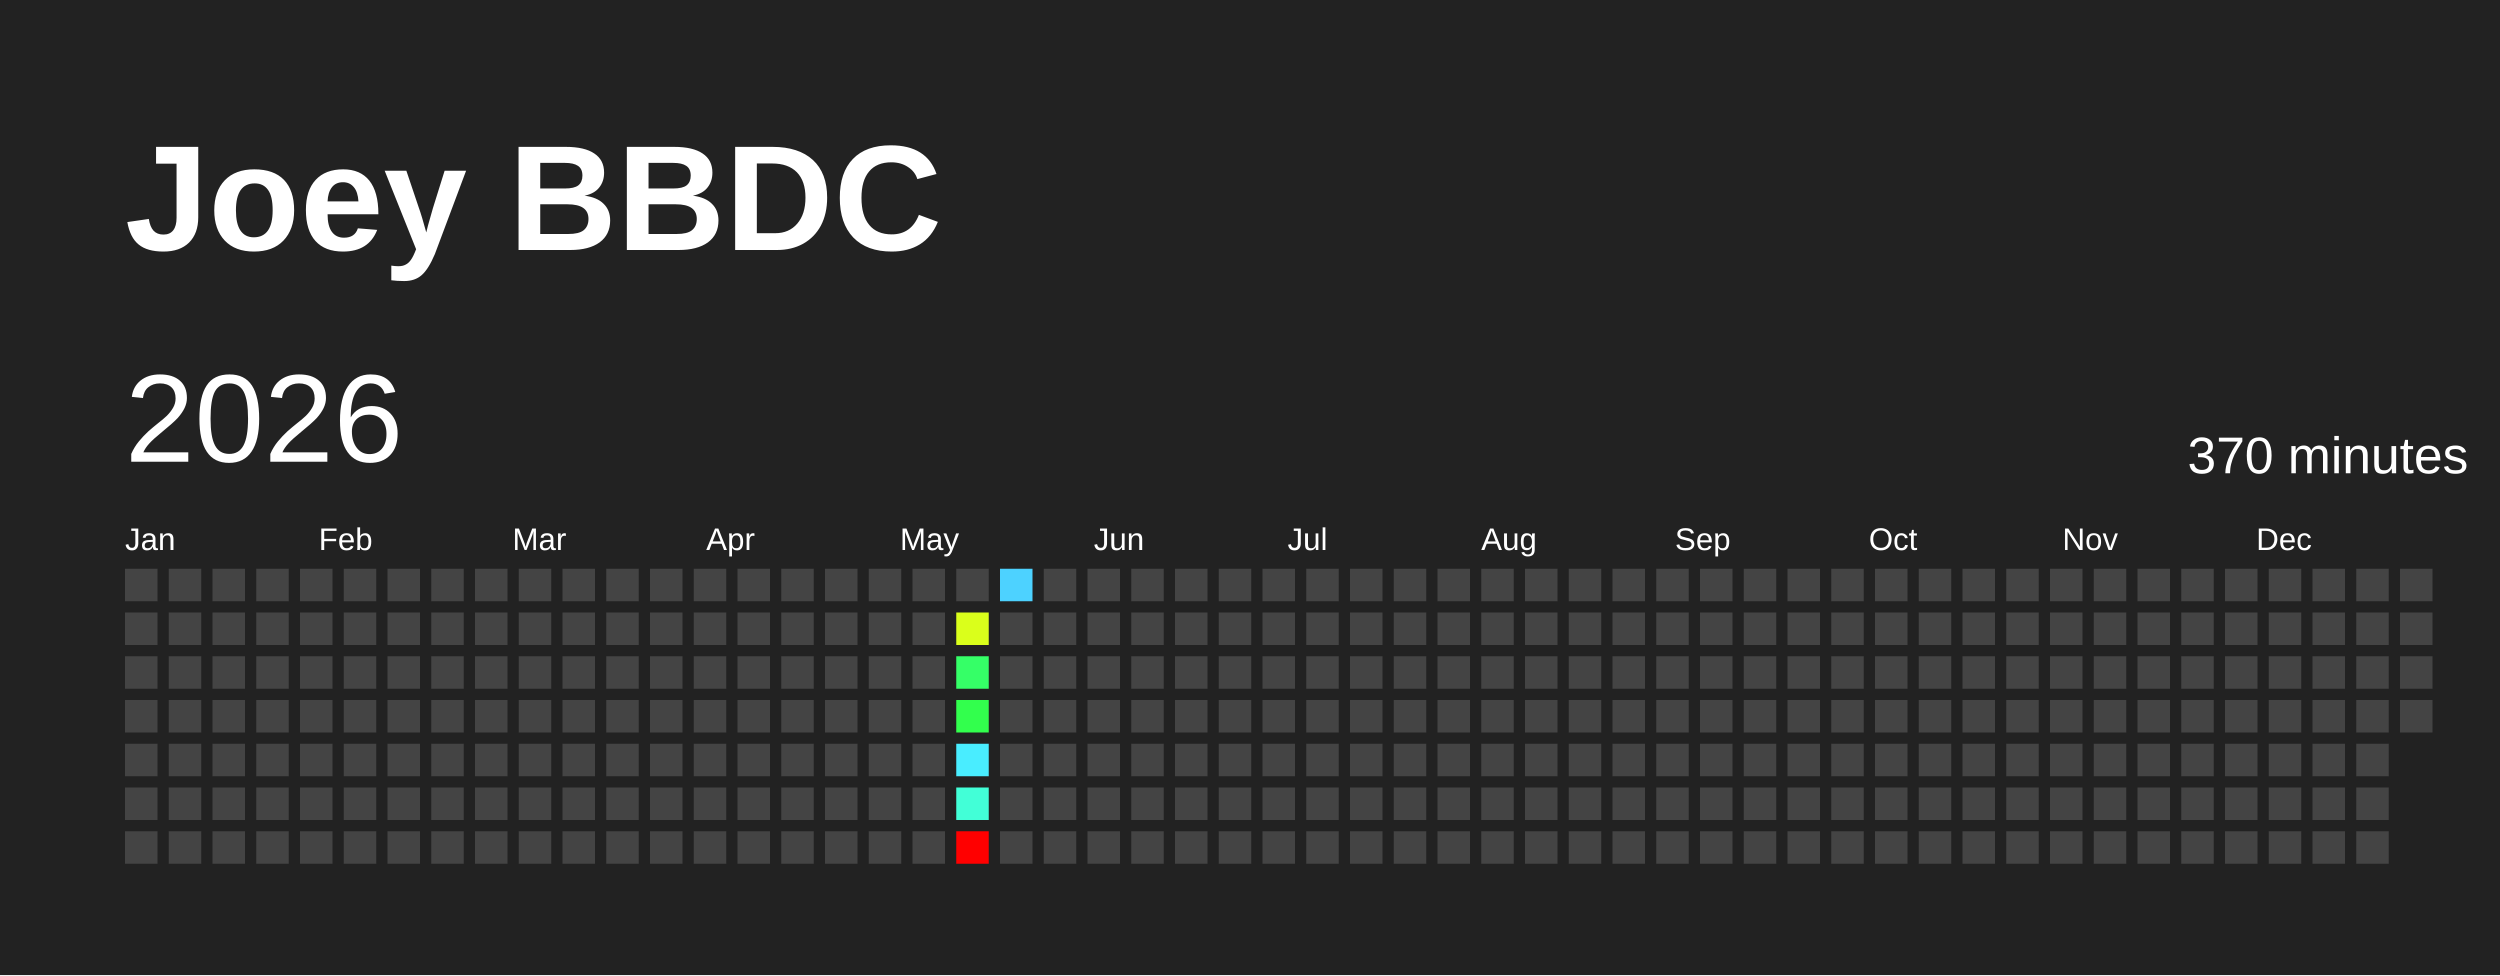
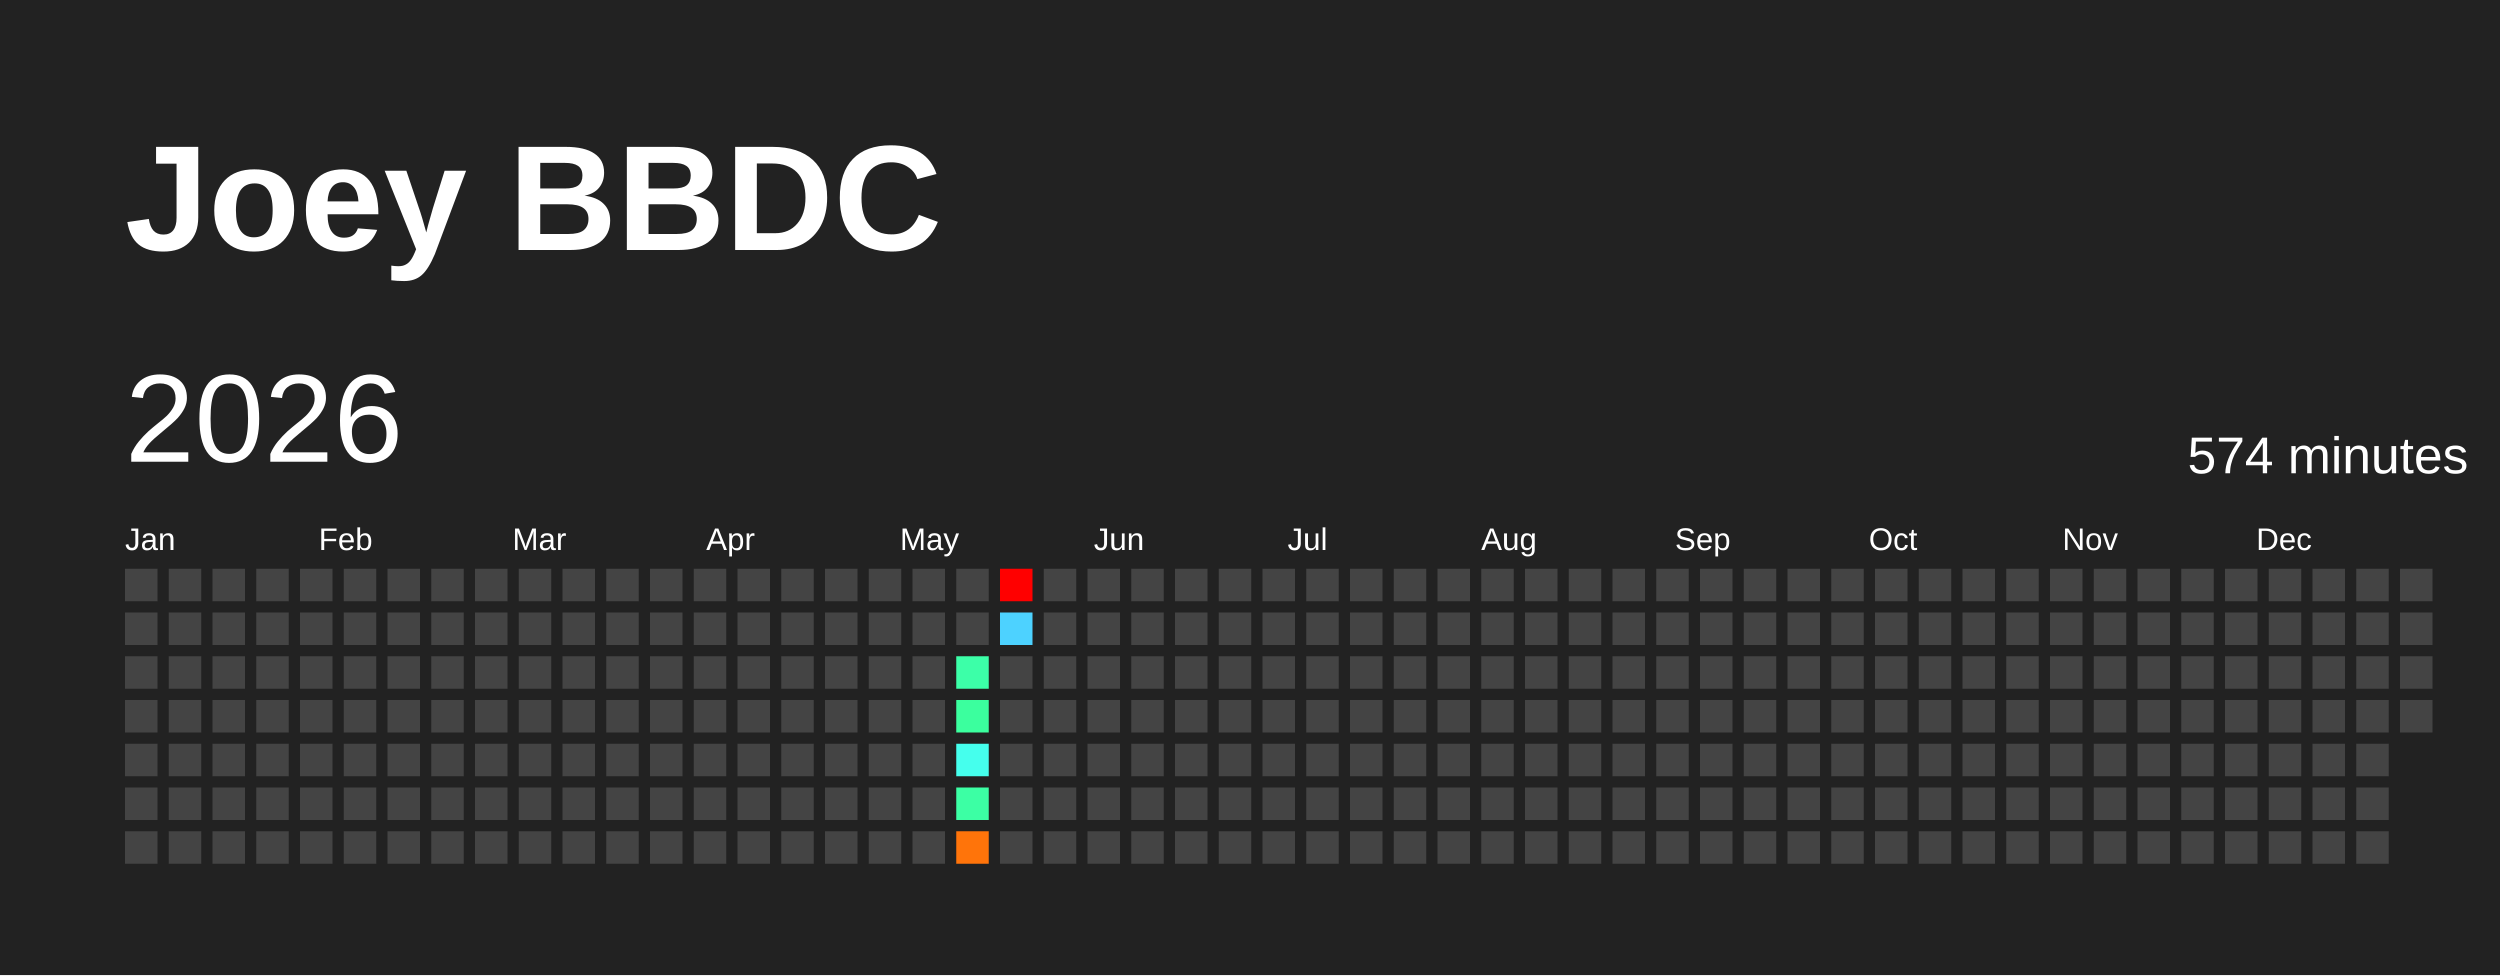
<svg xmlns="http://www.w3.org/2000/svg" baseProfile="full" height="78mm" version="1.1" viewBox="0,0,200,78" width="200mm">
  <defs />
  <rect fill="#222222" height="78" width="200" x="0" y="0" />
  <text fill="#FFFFFF" style="font-size:12px; font-family:Arial; font-weight:bold;" x="10" y="20">Joey BBDC</text>
  <text dominant-baseline="hanging" fill="#FFFFFF" style="font-size:10.0px; font-family:Arial;" x="10" y="30">2026</text>
-   <text dominant-baseline="hanging" fill="#FFFFFF" style="font-size:4.125px; font-family:Arial;" x="175" y="35">370 minutes</text>
+   <text dominant-baseline="hanging" fill="#FFFFFF" style="font-size:4.125px; font-family:Arial;" x="175" y="35">574 minutes</text>
  <text fill="#FFFFFF" style="font-size:2.5px; font-family:Arial" x="10.0" y="44">Jan</text>
  <text fill="#FFFFFF" style="font-size:2.5px; font-family:Arial" x="25.5" y="44">Feb</text>
  <text fill="#FFFFFF" style="font-size:2.5px; font-family:Arial" x="41.0" y="44">Mar</text>
  <text fill="#FFFFFF" style="font-size:2.5px; font-family:Arial" x="56.5" y="44">Apr</text>
  <text fill="#FFFFFF" style="font-size:2.5px; font-family:Arial" x="72.0" y="44">May</text>
  <text fill="#FFFFFF" style="font-size:2.5px; font-family:Arial" x="87.5" y="44">Jun</text>
  <text fill="#FFFFFF" style="font-size:2.5px; font-family:Arial" x="103.0" y="44">Jul</text>
  <text fill="#FFFFFF" style="font-size:2.5px; font-family:Arial" x="118.5" y="44">Aug</text>
  <text fill="#FFFFFF" style="font-size:2.5px; font-family:Arial" x="134.0" y="44">Sep</text>
  <text fill="#FFFFFF" style="font-size:2.5px; font-family:Arial" x="149.5" y="44">Oct</text>
  <text fill="#FFFFFF" style="font-size:2.5px; font-family:Arial" x="165.0" y="44">Nov</text>
  <text fill="#FFFFFF" style="font-size:2.5px; font-family:Arial" x="180.5" y="44">Dec</text>
  <rect fill="#444444" height="2.6" width="2.6" x="10.0" y="45.5" />
  <rect fill="#444444" height="2.6" width="2.6" x="10.0" y="49.0" />
  <rect fill="#444444" height="2.6" width="2.6" x="10.0" y="52.5" />
  <rect fill="#444444" height="2.6" width="2.6" x="10.0" y="56.0" />
  <rect fill="#444444" height="2.6" width="2.6" x="10.0" y="59.5" />
  <rect fill="#444444" height="2.6" width="2.6" x="10.0" y="63.0" />
  <rect fill="#444444" height="2.6" width="2.6" x="10.0" y="66.5" />
  <rect fill="#444444" height="2.6" width="2.6" x="13.5" y="45.5" />
  <rect fill="#444444" height="2.6" width="2.6" x="13.5" y="49.0" />
  <rect fill="#444444" height="2.6" width="2.6" x="13.5" y="52.5" />
  <rect fill="#444444" height="2.6" width="2.6" x="13.5" y="56.0" />
  <rect fill="#444444" height="2.6" width="2.6" x="13.5" y="59.5" />
  <rect fill="#444444" height="2.6" width="2.6" x="13.5" y="63.0" />
  <rect fill="#444444" height="2.6" width="2.6" x="13.5" y="66.5" />
  <rect fill="#444444" height="2.6" width="2.6" x="17.0" y="45.5" />
  <rect fill="#444444" height="2.6" width="2.6" x="17.0" y="49.0" />
  <rect fill="#444444" height="2.6" width="2.6" x="17.0" y="52.5" />
  <rect fill="#444444" height="2.6" width="2.6" x="17.0" y="56.0" />
  <rect fill="#444444" height="2.6" width="2.6" x="17.0" y="59.5" />
  <rect fill="#444444" height="2.6" width="2.6" x="17.0" y="63.0" />
  <rect fill="#444444" height="2.6" width="2.6" x="17.0" y="66.5" />
  <rect fill="#444444" height="2.6" width="2.6" x="20.5" y="45.5" />
  <rect fill="#444444" height="2.6" width="2.6" x="20.5" y="49.0" />
  <rect fill="#444444" height="2.6" width="2.6" x="20.5" y="52.5" />
  <rect fill="#444444" height="2.6" width="2.6" x="20.5" y="56.0" />
  <rect fill="#444444" height="2.6" width="2.6" x="20.5" y="59.5" />
  <rect fill="#444444" height="2.6" width="2.6" x="20.5" y="63.0" />
  <rect fill="#444444" height="2.6" width="2.6" x="20.5" y="66.5" />
  <rect fill="#444444" height="2.6" width="2.6" x="24.0" y="45.5" />
  <rect fill="#444444" height="2.6" width="2.6" x="24.0" y="49.0" />
  <rect fill="#444444" height="2.6" width="2.6" x="24.0" y="52.5" />
  <rect fill="#444444" height="2.6" width="2.6" x="24.0" y="56.0" />
  <rect fill="#444444" height="2.6" width="2.6" x="24.0" y="59.5" />
  <rect fill="#444444" height="2.6" width="2.6" x="24.0" y="63.0" />
  <rect fill="#444444" height="2.6" width="2.6" x="24.0" y="66.5" />
  <rect fill="#444444" height="2.6" width="2.6" x="27.5" y="45.5" />
  <rect fill="#444444" height="2.6" width="2.6" x="27.5" y="49.0" />
  <rect fill="#444444" height="2.6" width="2.6" x="27.5" y="52.5" />
  <rect fill="#444444" height="2.6" width="2.6" x="27.5" y="56.0" />
  <rect fill="#444444" height="2.6" width="2.6" x="27.5" y="59.5" />
  <rect fill="#444444" height="2.6" width="2.6" x="27.5" y="63.0" />
  <rect fill="#444444" height="2.6" width="2.6" x="27.5" y="66.5" />
  <rect fill="#444444" height="2.6" width="2.6" x="31.0" y="45.5" />
  <rect fill="#444444" height="2.6" width="2.6" x="31.0" y="49.0" />
  <rect fill="#444444" height="2.6" width="2.6" x="31.0" y="52.5" />
  <rect fill="#444444" height="2.6" width="2.6" x="31.0" y="56.0" />
  <rect fill="#444444" height="2.6" width="2.6" x="31.0" y="59.5" />
  <rect fill="#444444" height="2.6" width="2.6" x="31.0" y="63.0" />
  <rect fill="#444444" height="2.6" width="2.6" x="31.0" y="66.5" />
  <rect fill="#444444" height="2.6" width="2.6" x="34.5" y="45.5" />
  <rect fill="#444444" height="2.6" width="2.6" x="34.5" y="49.0" />
  <rect fill="#444444" height="2.6" width="2.6" x="34.5" y="52.5" />
  <rect fill="#444444" height="2.6" width="2.6" x="34.5" y="56.0" />
  <rect fill="#444444" height="2.6" width="2.6" x="34.5" y="59.5" />
  <rect fill="#444444" height="2.6" width="2.6" x="34.5" y="63.0" />
  <rect fill="#444444" height="2.6" width="2.6" x="34.5" y="66.5" />
  <rect fill="#444444" height="2.6" width="2.6" x="38.0" y="45.5" />
  <rect fill="#444444" height="2.6" width="2.6" x="38.0" y="49.0" />
  <rect fill="#444444" height="2.6" width="2.6" x="38.0" y="52.5" />
  <rect fill="#444444" height="2.6" width="2.6" x="38.0" y="56.0" />
  <rect fill="#444444" height="2.6" width="2.6" x="38.0" y="59.5" />
  <rect fill="#444444" height="2.6" width="2.6" x="38.0" y="63.0" />
  <rect fill="#444444" height="2.6" width="2.6" x="38.0" y="66.5" />
  <rect fill="#444444" height="2.6" width="2.6" x="41.5" y="45.5" />
  <rect fill="#444444" height="2.6" width="2.6" x="41.5" y="49.0" />
  <rect fill="#444444" height="2.6" width="2.6" x="41.5" y="52.5" />
  <rect fill="#444444" height="2.6" width="2.6" x="41.5" y="56.0" />
  <rect fill="#444444" height="2.6" width="2.6" x="41.5" y="59.5" />
  <rect fill="#444444" height="2.6" width="2.6" x="41.5" y="63.0" />
  <rect fill="#444444" height="2.6" width="2.6" x="41.5" y="66.5" />
  <rect fill="#444444" height="2.6" width="2.6" x="45.0" y="45.5" />
  <rect fill="#444444" height="2.6" width="2.6" x="45.0" y="49.0" />
  <rect fill="#444444" height="2.6" width="2.6" x="45.0" y="52.5" />
  <rect fill="#444444" height="2.6" width="2.6" x="45.0" y="56.0" />
  <rect fill="#444444" height="2.6" width="2.6" x="45.0" y="59.5" />
  <rect fill="#444444" height="2.6" width="2.6" x="45.0" y="63.0" />
  <rect fill="#444444" height="2.6" width="2.6" x="45.0" y="66.5" />
  <rect fill="#444444" height="2.6" width="2.6" x="48.5" y="45.5" />
  <rect fill="#444444" height="2.6" width="2.6" x="48.5" y="49.0" />
  <rect fill="#444444" height="2.6" width="2.6" x="48.5" y="52.5" />
  <rect fill="#444444" height="2.6" width="2.6" x="48.5" y="56.0" />
  <rect fill="#444444" height="2.6" width="2.6" x="48.5" y="59.5" />
  <rect fill="#444444" height="2.6" width="2.6" x="48.5" y="63.0" />
  <rect fill="#444444" height="2.6" width="2.6" x="48.5" y="66.5" />
  <rect fill="#444444" height="2.6" width="2.6" x="52.0" y="45.5" />
  <rect fill="#444444" height="2.6" width="2.6" x="52.0" y="49.0" />
  <rect fill="#444444" height="2.6" width="2.6" x="52.0" y="52.5" />
  <rect fill="#444444" height="2.6" width="2.6" x="52.0" y="56.0" />
  <rect fill="#444444" height="2.6" width="2.6" x="52.0" y="59.5" />
  <rect fill="#444444" height="2.6" width="2.6" x="52.0" y="63.0" />
  <rect fill="#444444" height="2.6" width="2.6" x="52.0" y="66.5" />
  <rect fill="#444444" height="2.6" width="2.6" x="55.5" y="45.5" />
  <rect fill="#444444" height="2.6" width="2.6" x="55.5" y="49.0" />
  <rect fill="#444444" height="2.6" width="2.6" x="55.5" y="52.5" />
  <rect fill="#444444" height="2.6" width="2.6" x="55.5" y="56.0" />
  <rect fill="#444444" height="2.6" width="2.6" x="55.5" y="59.5" />
  <rect fill="#444444" height="2.6" width="2.6" x="55.5" y="63.0" />
  <rect fill="#444444" height="2.6" width="2.6" x="55.5" y="66.5" />
  <rect fill="#444444" height="2.6" width="2.6" x="59.0" y="45.5" />
  <rect fill="#444444" height="2.6" width="2.6" x="59.0" y="49.0" />
  <rect fill="#444444" height="2.6" width="2.6" x="59.0" y="52.5" />
  <rect fill="#444444" height="2.6" width="2.6" x="59.0" y="56.0" />
  <rect fill="#444444" height="2.6" width="2.6" x="59.0" y="59.5" />
  <rect fill="#444444" height="2.6" width="2.6" x="59.0" y="63.0" />
  <rect fill="#444444" height="2.6" width="2.6" x="59.0" y="66.5" />
  <rect fill="#444444" height="2.6" width="2.6" x="62.5" y="45.5" />
  <rect fill="#444444" height="2.6" width="2.6" x="62.5" y="49.0" />
  <rect fill="#444444" height="2.6" width="2.6" x="62.5" y="52.5" />
  <rect fill="#444444" height="2.6" width="2.6" x="62.5" y="56.0" />
  <rect fill="#444444" height="2.6" width="2.6" x="62.5" y="59.5" />
  <rect fill="#444444" height="2.6" width="2.6" x="62.5" y="63.0" />
  <rect fill="#444444" height="2.6" width="2.6" x="62.5" y="66.5" />
  <rect fill="#444444" height="2.6" width="2.6" x="66.0" y="45.5" />
  <rect fill="#444444" height="2.6" width="2.6" x="66.0" y="49.0" />
  <rect fill="#444444" height="2.6" width="2.6" x="66.0" y="52.5" />
  <rect fill="#444444" height="2.6" width="2.6" x="66.0" y="56.0" />
  <rect fill="#444444" height="2.6" width="2.6" x="66.0" y="59.5" />
  <rect fill="#444444" height="2.6" width="2.6" x="66.0" y="63.0" />
  <rect fill="#444444" height="2.6" width="2.6" x="66.0" y="66.5" />
  <rect fill="#444444" height="2.6" width="2.6" x="69.5" y="45.5" />
  <rect fill="#444444" height="2.6" width="2.6" x="69.5" y="49.0" />
  <rect fill="#444444" height="2.6" width="2.6" x="69.5" y="52.5" />
  <rect fill="#444444" height="2.6" width="2.6" x="69.5" y="56.0" />
  <rect fill="#444444" height="2.6" width="2.6" x="69.5" y="59.5" />
  <rect fill="#444444" height="2.6" width="2.6" x="69.5" y="63.0" />
  <rect fill="#444444" height="2.6" width="2.6" x="69.5" y="66.5" />
  <rect fill="#444444" height="2.6" width="2.6" x="73.0" y="45.5" />
  <rect fill="#444444" height="2.6" width="2.6" x="73.0" y="49.0" />
  <rect fill="#444444" height="2.6" width="2.6" x="73.0" y="52.5" />
  <rect fill="#444444" height="2.6" width="2.6" x="73.0" y="56.0" />
  <rect fill="#444444" height="2.6" width="2.6" x="73.0" y="59.5" />
  <rect fill="#444444" height="2.6" width="2.6" x="73.0" y="63.0" />
  <rect fill="#444444" height="2.6" width="2.6" x="73.0" y="66.5" />
  <rect fill="#444444" height="2.6" width="2.6" x="76.5" y="45.5" />
-   <rect fill="#daff1b" height="2.6" width="2.6" x="76.5" y="49.0" />
-   <rect fill="#35ff67" height="2.6" width="2.6" x="76.5" y="52.5" />
-   <rect fill="#32ff4d" height="2.6" width="2.6" x="76.5" y="56.0" />
-   <rect fill="#49edff" height="2.6" width="2.6" x="76.5" y="59.5" />
-   <rect fill="#42ffd7" height="2.6" width="2.6" x="76.5" y="63.0" />
-   <rect fill="red" height="2.6" width="2.6" x="76.5" y="66.5" />
-   <rect fill="#4dd2ff" height="2.6" width="2.6" x="80.0" y="45.5" />
-   <rect fill="#444444" height="2.6" width="2.6" x="80.0" y="49.0" />
+   <rect fill="#444444" height="2.6" width="2.6" x="76.5" y="49.0" />
+   <rect fill="#3cffa8" height="2.6" width="2.6" x="76.5" y="52.5" />
+   <rect fill="#3bff9e" height="2.6" width="2.6" x="76.5" y="56.0" />
+   <rect fill="#45ffed" height="2.6" width="2.6" x="76.5" y="59.5" />
+   <rect fill="#3cffa4" height="2.6" width="2.6" x="76.5" y="63.0" />
+   <rect fill="#ff740a" height="2.6" width="2.6" x="76.5" y="66.5" />
+   <rect fill="red" height="2.6" width="2.6" x="80.0" y="45.5" />
+   <rect fill="#4dd2ff" height="2.6" width="2.6" x="80.0" y="49.0" />
  <rect fill="#444444" height="2.6" width="2.6" x="80.0" y="52.5" />
  <rect fill="#444444" height="2.6" width="2.6" x="80.0" y="56.0" />
  <rect fill="#444444" height="2.6" width="2.6" x="80.0" y="59.5" />
  <rect fill="#444444" height="2.6" width="2.6" x="80.0" y="63.0" />
  <rect fill="#444444" height="2.6" width="2.6" x="80.0" y="66.5" />
  <rect fill="#444444" height="2.6" width="2.6" x="83.5" y="45.5" />
  <rect fill="#444444" height="2.6" width="2.6" x="83.5" y="49.0" />
  <rect fill="#444444" height="2.6" width="2.6" x="83.5" y="52.5" />
  <rect fill="#444444" height="2.6" width="2.6" x="83.5" y="56.0" />
  <rect fill="#444444" height="2.6" width="2.6" x="83.5" y="59.5" />
  <rect fill="#444444" height="2.6" width="2.6" x="83.5" y="63.0" />
  <rect fill="#444444" height="2.6" width="2.6" x="83.5" y="66.5" />
  <rect fill="#444444" height="2.6" width="2.6" x="87.0" y="45.5" />
  <rect fill="#444444" height="2.6" width="2.6" x="87.0" y="49.0" />
  <rect fill="#444444" height="2.6" width="2.6" x="87.0" y="52.5" />
  <rect fill="#444444" height="2.6" width="2.6" x="87.0" y="56.0" />
  <rect fill="#444444" height="2.6" width="2.6" x="87.0" y="59.5" />
  <rect fill="#444444" height="2.6" width="2.6" x="87.0" y="63.0" />
  <rect fill="#444444" height="2.6" width="2.6" x="87.0" y="66.5" />
  <rect fill="#444444" height="2.6" width="2.6" x="90.5" y="45.5" />
  <rect fill="#444444" height="2.6" width="2.6" x="90.5" y="49.0" />
  <rect fill="#444444" height="2.6" width="2.6" x="90.5" y="52.5" />
  <rect fill="#444444" height="2.6" width="2.6" x="90.5" y="56.0" />
  <rect fill="#444444" height="2.6" width="2.6" x="90.5" y="59.5" />
  <rect fill="#444444" height="2.6" width="2.6" x="90.5" y="63.0" />
  <rect fill="#444444" height="2.6" width="2.6" x="90.5" y="66.5" />
  <rect fill="#444444" height="2.6" width="2.6" x="94.0" y="45.5" />
  <rect fill="#444444" height="2.6" width="2.6" x="94.0" y="49.0" />
  <rect fill="#444444" height="2.6" width="2.6" x="94.0" y="52.5" />
  <rect fill="#444444" height="2.6" width="2.6" x="94.0" y="56.0" />
  <rect fill="#444444" height="2.6" width="2.6" x="94.0" y="59.5" />
  <rect fill="#444444" height="2.6" width="2.6" x="94.0" y="63.0" />
  <rect fill="#444444" height="2.6" width="2.6" x="94.0" y="66.5" />
  <rect fill="#444444" height="2.6" width="2.6" x="97.5" y="45.5" />
  <rect fill="#444444" height="2.6" width="2.6" x="97.5" y="49.0" />
  <rect fill="#444444" height="2.6" width="2.6" x="97.5" y="52.5" />
  <rect fill="#444444" height="2.6" width="2.6" x="97.5" y="56.0" />
  <rect fill="#444444" height="2.6" width="2.6" x="97.5" y="59.5" />
  <rect fill="#444444" height="2.6" width="2.6" x="97.5" y="63.0" />
  <rect fill="#444444" height="2.6" width="2.6" x="97.5" y="66.5" />
  <rect fill="#444444" height="2.6" width="2.6" x="101.0" y="45.5" />
  <rect fill="#444444" height="2.6" width="2.6" x="101.0" y="49.0" />
  <rect fill="#444444" height="2.6" width="2.6" x="101.0" y="52.5" />
  <rect fill="#444444" height="2.6" width="2.6" x="101.0" y="56.0" />
  <rect fill="#444444" height="2.6" width="2.6" x="101.0" y="59.5" />
  <rect fill="#444444" height="2.6" width="2.6" x="101.0" y="63.0" />
  <rect fill="#444444" height="2.6" width="2.6" x="101.0" y="66.5" />
  <rect fill="#444444" height="2.6" width="2.6" x="104.5" y="45.5" />
  <rect fill="#444444" height="2.6" width="2.6" x="104.5" y="49.0" />
  <rect fill="#444444" height="2.6" width="2.6" x="104.5" y="52.5" />
  <rect fill="#444444" height="2.6" width="2.6" x="104.5" y="56.0" />
  <rect fill="#444444" height="2.6" width="2.6" x="104.5" y="59.5" />
  <rect fill="#444444" height="2.6" width="2.6" x="104.5" y="63.0" />
  <rect fill="#444444" height="2.6" width="2.6" x="104.5" y="66.5" />
  <rect fill="#444444" height="2.6" width="2.6" x="108.0" y="45.5" />
  <rect fill="#444444" height="2.6" width="2.6" x="108.0" y="49.0" />
  <rect fill="#444444" height="2.6" width="2.6" x="108.0" y="52.5" />
  <rect fill="#444444" height="2.6" width="2.6" x="108.0" y="56.0" />
  <rect fill="#444444" height="2.6" width="2.6" x="108.0" y="59.5" />
  <rect fill="#444444" height="2.6" width="2.6" x="108.0" y="63.0" />
  <rect fill="#444444" height="2.6" width="2.6" x="108.0" y="66.5" />
  <rect fill="#444444" height="2.6" width="2.6" x="111.5" y="45.5" />
  <rect fill="#444444" height="2.6" width="2.6" x="111.5" y="49.0" />
  <rect fill="#444444" height="2.6" width="2.6" x="111.5" y="52.5" />
  <rect fill="#444444" height="2.6" width="2.6" x="111.5" y="56.0" />
  <rect fill="#444444" height="2.6" width="2.6" x="111.5" y="59.5" />
  <rect fill="#444444" height="2.6" width="2.6" x="111.5" y="63.0" />
  <rect fill="#444444" height="2.6" width="2.6" x="111.5" y="66.5" />
  <rect fill="#444444" height="2.6" width="2.6" x="115.0" y="45.5" />
  <rect fill="#444444" height="2.6" width="2.6" x="115.0" y="49.0" />
  <rect fill="#444444" height="2.6" width="2.6" x="115.0" y="52.5" />
  <rect fill="#444444" height="2.6" width="2.6" x="115.0" y="56.0" />
  <rect fill="#444444" height="2.6" width="2.6" x="115.0" y="59.5" />
  <rect fill="#444444" height="2.6" width="2.6" x="115.0" y="63.0" />
  <rect fill="#444444" height="2.6" width="2.6" x="115.0" y="66.5" />
  <rect fill="#444444" height="2.6" width="2.6" x="118.5" y="45.5" />
  <rect fill="#444444" height="2.6" width="2.6" x="118.5" y="49.0" />
  <rect fill="#444444" height="2.6" width="2.6" x="118.5" y="52.5" />
  <rect fill="#444444" height="2.6" width="2.6" x="118.5" y="56.0" />
  <rect fill="#444444" height="2.6" width="2.6" x="118.5" y="59.5" />
  <rect fill="#444444" height="2.6" width="2.6" x="118.5" y="63.0" />
  <rect fill="#444444" height="2.6" width="2.6" x="118.5" y="66.5" />
  <rect fill="#444444" height="2.6" width="2.6" x="122.0" y="45.5" />
  <rect fill="#444444" height="2.6" width="2.6" x="122.0" y="49.0" />
  <rect fill="#444444" height="2.6" width="2.6" x="122.0" y="52.5" />
  <rect fill="#444444" height="2.6" width="2.6" x="122.0" y="56.0" />
  <rect fill="#444444" height="2.6" width="2.6" x="122.0" y="59.5" />
  <rect fill="#444444" height="2.6" width="2.6" x="122.0" y="63.0" />
  <rect fill="#444444" height="2.6" width="2.6" x="122.0" y="66.5" />
  <rect fill="#444444" height="2.6" width="2.6" x="125.5" y="45.5" />
  <rect fill="#444444" height="2.6" width="2.6" x="125.5" y="49.0" />
  <rect fill="#444444" height="2.6" width="2.6" x="125.5" y="52.5" />
  <rect fill="#444444" height="2.6" width="2.6" x="125.5" y="56.0" />
  <rect fill="#444444" height="2.6" width="2.6" x="125.5" y="59.5" />
  <rect fill="#444444" height="2.6" width="2.6" x="125.5" y="63.0" />
  <rect fill="#444444" height="2.6" width="2.6" x="125.5" y="66.5" />
  <rect fill="#444444" height="2.6" width="2.6" x="129.0" y="45.5" />
  <rect fill="#444444" height="2.6" width="2.6" x="129.0" y="49.0" />
  <rect fill="#444444" height="2.6" width="2.6" x="129.0" y="52.5" />
  <rect fill="#444444" height="2.6" width="2.6" x="129.0" y="56.0" />
  <rect fill="#444444" height="2.6" width="2.6" x="129.0" y="59.5" />
  <rect fill="#444444" height="2.6" width="2.6" x="129.0" y="63.0" />
  <rect fill="#444444" height="2.6" width="2.6" x="129.0" y="66.5" />
  <rect fill="#444444" height="2.6" width="2.6" x="132.5" y="45.5" />
  <rect fill="#444444" height="2.6" width="2.6" x="132.5" y="49.0" />
  <rect fill="#444444" height="2.6" width="2.6" x="132.5" y="52.5" />
  <rect fill="#444444" height="2.6" width="2.6" x="132.5" y="56.0" />
  <rect fill="#444444" height="2.6" width="2.6" x="132.5" y="59.5" />
  <rect fill="#444444" height="2.6" width="2.6" x="132.5" y="63.0" />
  <rect fill="#444444" height="2.6" width="2.6" x="132.5" y="66.5" />
  <rect fill="#444444" height="2.6" width="2.6" x="136.0" y="45.5" />
  <rect fill="#444444" height="2.6" width="2.6" x="136.0" y="49.0" />
  <rect fill="#444444" height="2.6" width="2.6" x="136.0" y="52.5" />
  <rect fill="#444444" height="2.6" width="2.6" x="136.0" y="56.0" />
  <rect fill="#444444" height="2.6" width="2.6" x="136.0" y="59.5" />
  <rect fill="#444444" height="2.6" width="2.6" x="136.0" y="63.0" />
  <rect fill="#444444" height="2.6" width="2.6" x="136.0" y="66.5" />
  <rect fill="#444444" height="2.6" width="2.6" x="139.5" y="45.5" />
  <rect fill="#444444" height="2.6" width="2.6" x="139.5" y="49.0" />
  <rect fill="#444444" height="2.6" width="2.6" x="139.5" y="52.5" />
  <rect fill="#444444" height="2.6" width="2.6" x="139.5" y="56.0" />
  <rect fill="#444444" height="2.6" width="2.6" x="139.5" y="59.5" />
  <rect fill="#444444" height="2.6" width="2.6" x="139.5" y="63.0" />
  <rect fill="#444444" height="2.6" width="2.6" x="139.5" y="66.5" />
  <rect fill="#444444" height="2.6" width="2.6" x="143.0" y="45.5" />
  <rect fill="#444444" height="2.6" width="2.6" x="143.0" y="49.0" />
  <rect fill="#444444" height="2.6" width="2.6" x="143.0" y="52.5" />
  <rect fill="#444444" height="2.6" width="2.6" x="143.0" y="56.0" />
  <rect fill="#444444" height="2.6" width="2.6" x="143.0" y="59.5" />
  <rect fill="#444444" height="2.6" width="2.6" x="143.0" y="63.0" />
  <rect fill="#444444" height="2.6" width="2.6" x="143.0" y="66.5" />
  <rect fill="#444444" height="2.6" width="2.6" x="146.5" y="45.5" />
  <rect fill="#444444" height="2.6" width="2.6" x="146.5" y="49.0" />
  <rect fill="#444444" height="2.6" width="2.6" x="146.5" y="52.5" />
  <rect fill="#444444" height="2.6" width="2.6" x="146.5" y="56.0" />
  <rect fill="#444444" height="2.6" width="2.6" x="146.5" y="59.5" />
  <rect fill="#444444" height="2.6" width="2.6" x="146.5" y="63.0" />
  <rect fill="#444444" height="2.6" width="2.6" x="146.5" y="66.5" />
  <rect fill="#444444" height="2.6" width="2.6" x="150.0" y="45.5" />
  <rect fill="#444444" height="2.6" width="2.6" x="150.0" y="49.0" />
  <rect fill="#444444" height="2.6" width="2.6" x="150.0" y="52.5" />
  <rect fill="#444444" height="2.6" width="2.6" x="150.0" y="56.0" />
  <rect fill="#444444" height="2.6" width="2.6" x="150.0" y="59.5" />
  <rect fill="#444444" height="2.6" width="2.6" x="150.0" y="63.0" />
  <rect fill="#444444" height="2.6" width="2.6" x="150.0" y="66.5" />
  <rect fill="#444444" height="2.6" width="2.6" x="153.5" y="45.5" />
  <rect fill="#444444" height="2.6" width="2.6" x="153.5" y="49.0" />
  <rect fill="#444444" height="2.6" width="2.6" x="153.5" y="52.5" />
  <rect fill="#444444" height="2.6" width="2.6" x="153.5" y="56.0" />
  <rect fill="#444444" height="2.6" width="2.6" x="153.5" y="59.5" />
  <rect fill="#444444" height="2.6" width="2.6" x="153.5" y="63.0" />
  <rect fill="#444444" height="2.6" width="2.6" x="153.5" y="66.5" />
  <rect fill="#444444" height="2.6" width="2.6" x="157.0" y="45.5" />
  <rect fill="#444444" height="2.6" width="2.6" x="157.0" y="49.0" />
  <rect fill="#444444" height="2.6" width="2.6" x="157.0" y="52.5" />
  <rect fill="#444444" height="2.6" width="2.6" x="157.0" y="56.0" />
  <rect fill="#444444" height="2.6" width="2.6" x="157.0" y="59.5" />
  <rect fill="#444444" height="2.6" width="2.6" x="157.0" y="63.0" />
  <rect fill="#444444" height="2.6" width="2.6" x="157.0" y="66.5" />
  <rect fill="#444444" height="2.6" width="2.6" x="160.5" y="45.5" />
  <rect fill="#444444" height="2.6" width="2.6" x="160.5" y="49.0" />
  <rect fill="#444444" height="2.6" width="2.6" x="160.5" y="52.5" />
  <rect fill="#444444" height="2.6" width="2.6" x="160.5" y="56.0" />
  <rect fill="#444444" height="2.6" width="2.6" x="160.5" y="59.5" />
  <rect fill="#444444" height="2.6" width="2.6" x="160.5" y="63.0" />
  <rect fill="#444444" height="2.6" width="2.6" x="160.5" y="66.5" />
  <rect fill="#444444" height="2.6" width="2.6" x="164.0" y="45.5" />
  <rect fill="#444444" height="2.6" width="2.6" x="164.0" y="49.0" />
  <rect fill="#444444" height="2.6" width="2.6" x="164.0" y="52.5" />
  <rect fill="#444444" height="2.6" width="2.6" x="164.0" y="56.0" />
  <rect fill="#444444" height="2.6" width="2.6" x="164.0" y="59.5" />
  <rect fill="#444444" height="2.6" width="2.6" x="164.0" y="63.0" />
  <rect fill="#444444" height="2.6" width="2.6" x="164.0" y="66.5" />
  <rect fill="#444444" height="2.6" width="2.6" x="167.5" y="45.5" />
  <rect fill="#444444" height="2.6" width="2.6" x="167.5" y="49.0" />
  <rect fill="#444444" height="2.6" width="2.6" x="167.5" y="52.5" />
  <rect fill="#444444" height="2.6" width="2.6" x="167.5" y="56.0" />
  <rect fill="#444444" height="2.6" width="2.6" x="167.5" y="59.5" />
  <rect fill="#444444" height="2.6" width="2.6" x="167.5" y="63.0" />
  <rect fill="#444444" height="2.6" width="2.6" x="167.5" y="66.5" />
  <rect fill="#444444" height="2.6" width="2.6" x="171.0" y="45.5" />
  <rect fill="#444444" height="2.6" width="2.6" x="171.0" y="49.0" />
  <rect fill="#444444" height="2.6" width="2.6" x="171.0" y="52.5" />
  <rect fill="#444444" height="2.6" width="2.6" x="171.0" y="56.0" />
  <rect fill="#444444" height="2.6" width="2.6" x="171.0" y="59.5" />
  <rect fill="#444444" height="2.6" width="2.6" x="171.0" y="63.0" />
  <rect fill="#444444" height="2.6" width="2.6" x="171.0" y="66.5" />
  <rect fill="#444444" height="2.6" width="2.6" x="174.5" y="45.5" />
  <rect fill="#444444" height="2.6" width="2.6" x="174.5" y="49.0" />
  <rect fill="#444444" height="2.6" width="2.6" x="174.5" y="52.5" />
  <rect fill="#444444" height="2.6" width="2.6" x="174.5" y="56.0" />
  <rect fill="#444444" height="2.6" width="2.6" x="174.5" y="59.5" />
  <rect fill="#444444" height="2.6" width="2.6" x="174.5" y="63.0" />
  <rect fill="#444444" height="2.6" width="2.6" x="174.5" y="66.5" />
  <rect fill="#444444" height="2.6" width="2.6" x="178.0" y="45.5" />
  <rect fill="#444444" height="2.6" width="2.6" x="178.0" y="49.0" />
  <rect fill="#444444" height="2.6" width="2.6" x="178.0" y="52.5" />
  <rect fill="#444444" height="2.6" width="2.6" x="178.0" y="56.0" />
  <rect fill="#444444" height="2.6" width="2.6" x="178.0" y="59.5" />
  <rect fill="#444444" height="2.6" width="2.6" x="178.0" y="63.0" />
  <rect fill="#444444" height="2.6" width="2.6" x="178.0" y="66.5" />
  <rect fill="#444444" height="2.6" width="2.6" x="181.5" y="45.5" />
  <rect fill="#444444" height="2.6" width="2.6" x="181.5" y="49.0" />
  <rect fill="#444444" height="2.6" width="2.6" x="181.5" y="52.5" />
  <rect fill="#444444" height="2.6" width="2.6" x="181.5" y="56.0" />
  <rect fill="#444444" height="2.6" width="2.6" x="181.5" y="59.5" />
  <rect fill="#444444" height="2.6" width="2.6" x="181.5" y="63.0" />
  <rect fill="#444444" height="2.6" width="2.6" x="181.5" y="66.5" />
  <rect fill="#444444" height="2.6" width="2.6" x="185.0" y="45.5" />
  <rect fill="#444444" height="2.6" width="2.6" x="185.0" y="49.0" />
  <rect fill="#444444" height="2.6" width="2.6" x="185.0" y="52.5" />
  <rect fill="#444444" height="2.6" width="2.6" x="185.0" y="56.0" />
  <rect fill="#444444" height="2.6" width="2.6" x="185.0" y="59.5" />
  <rect fill="#444444" height="2.6" width="2.6" x="185.0" y="63.0" />
  <rect fill="#444444" height="2.6" width="2.6" x="185.0" y="66.5" />
  <rect fill="#444444" height="2.6" width="2.6" x="188.5" y="45.5" />
  <rect fill="#444444" height="2.6" width="2.6" x="188.5" y="49.0" />
  <rect fill="#444444" height="2.6" width="2.6" x="188.5" y="52.5" />
  <rect fill="#444444" height="2.6" width="2.6" x="188.5" y="56.0" />
  <rect fill="#444444" height="2.6" width="2.6" x="188.5" y="59.5" />
  <rect fill="#444444" height="2.6" width="2.6" x="188.5" y="63.0" />
  <rect fill="#444444" height="2.6" width="2.6" x="188.5" y="66.5" />
  <rect fill="#444444" height="2.6" width="2.6" x="192.0" y="45.5" />
  <rect fill="#444444" height="2.6" width="2.6" x="192.0" y="49.0" />
  <rect fill="#444444" height="2.6" width="2.6" x="192.0" y="52.5" />
  <rect fill="#444444" height="2.6" width="2.6" x="192.0" y="56.0" />
</svg>
